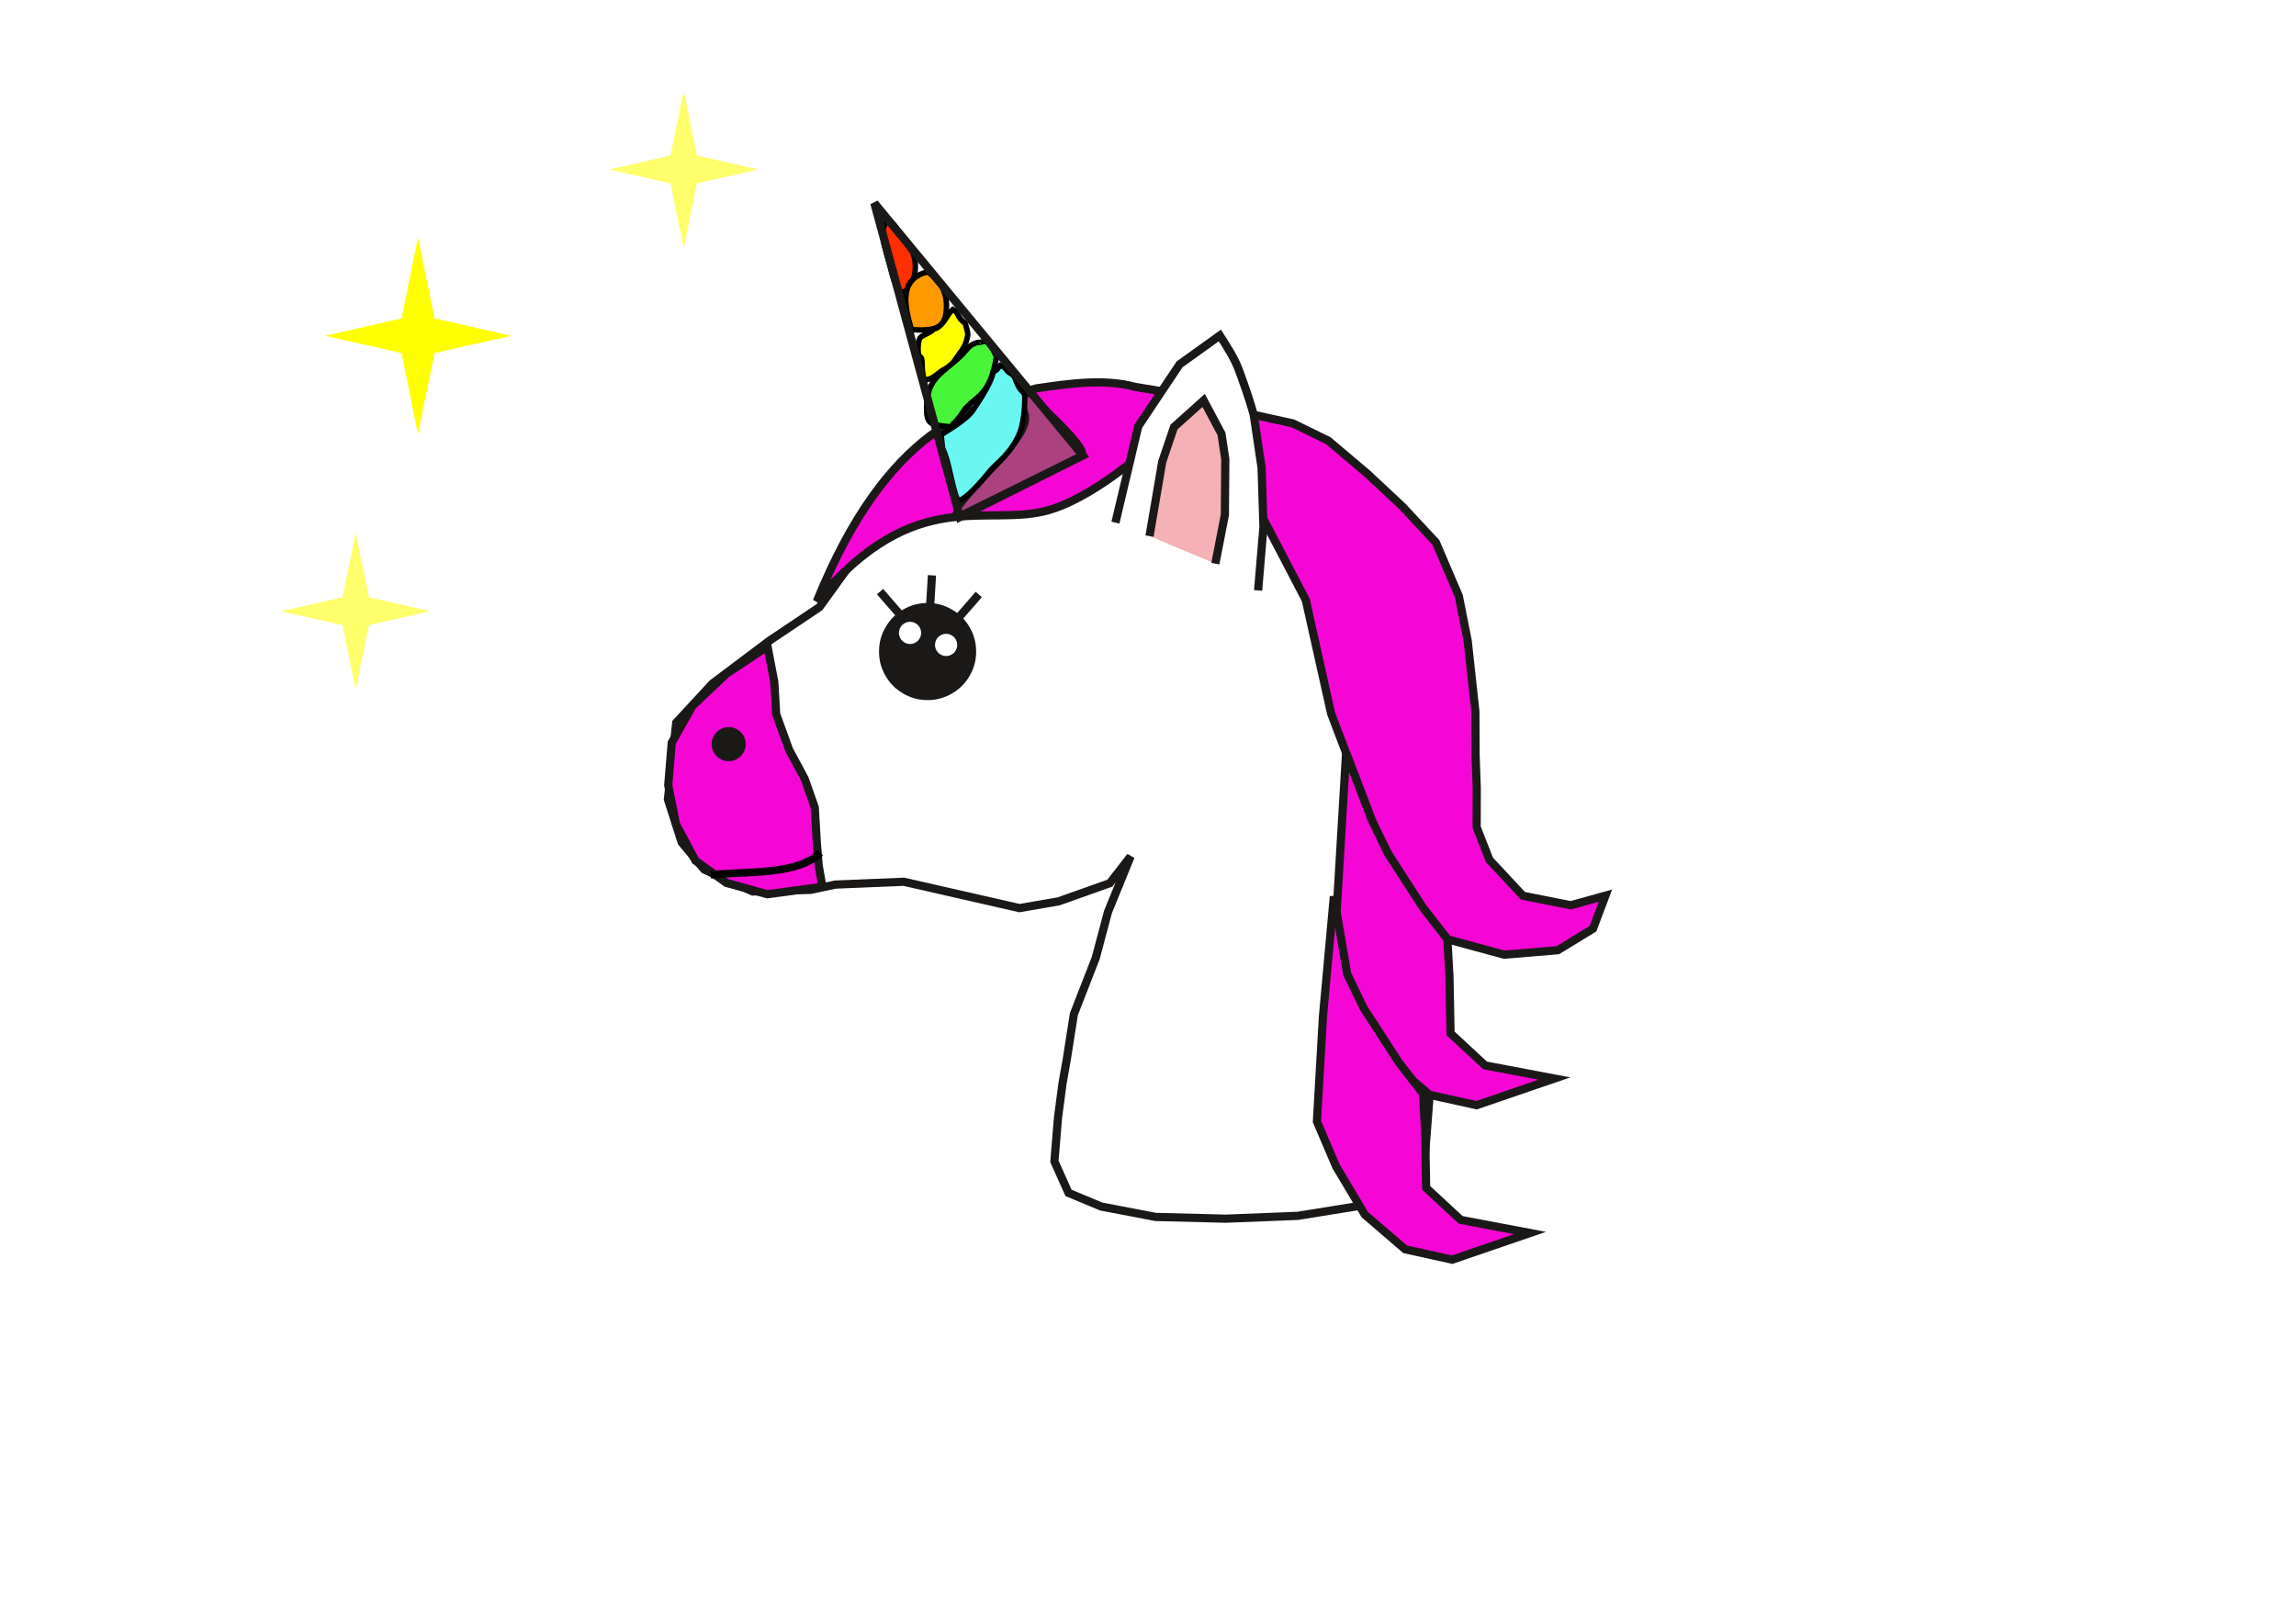
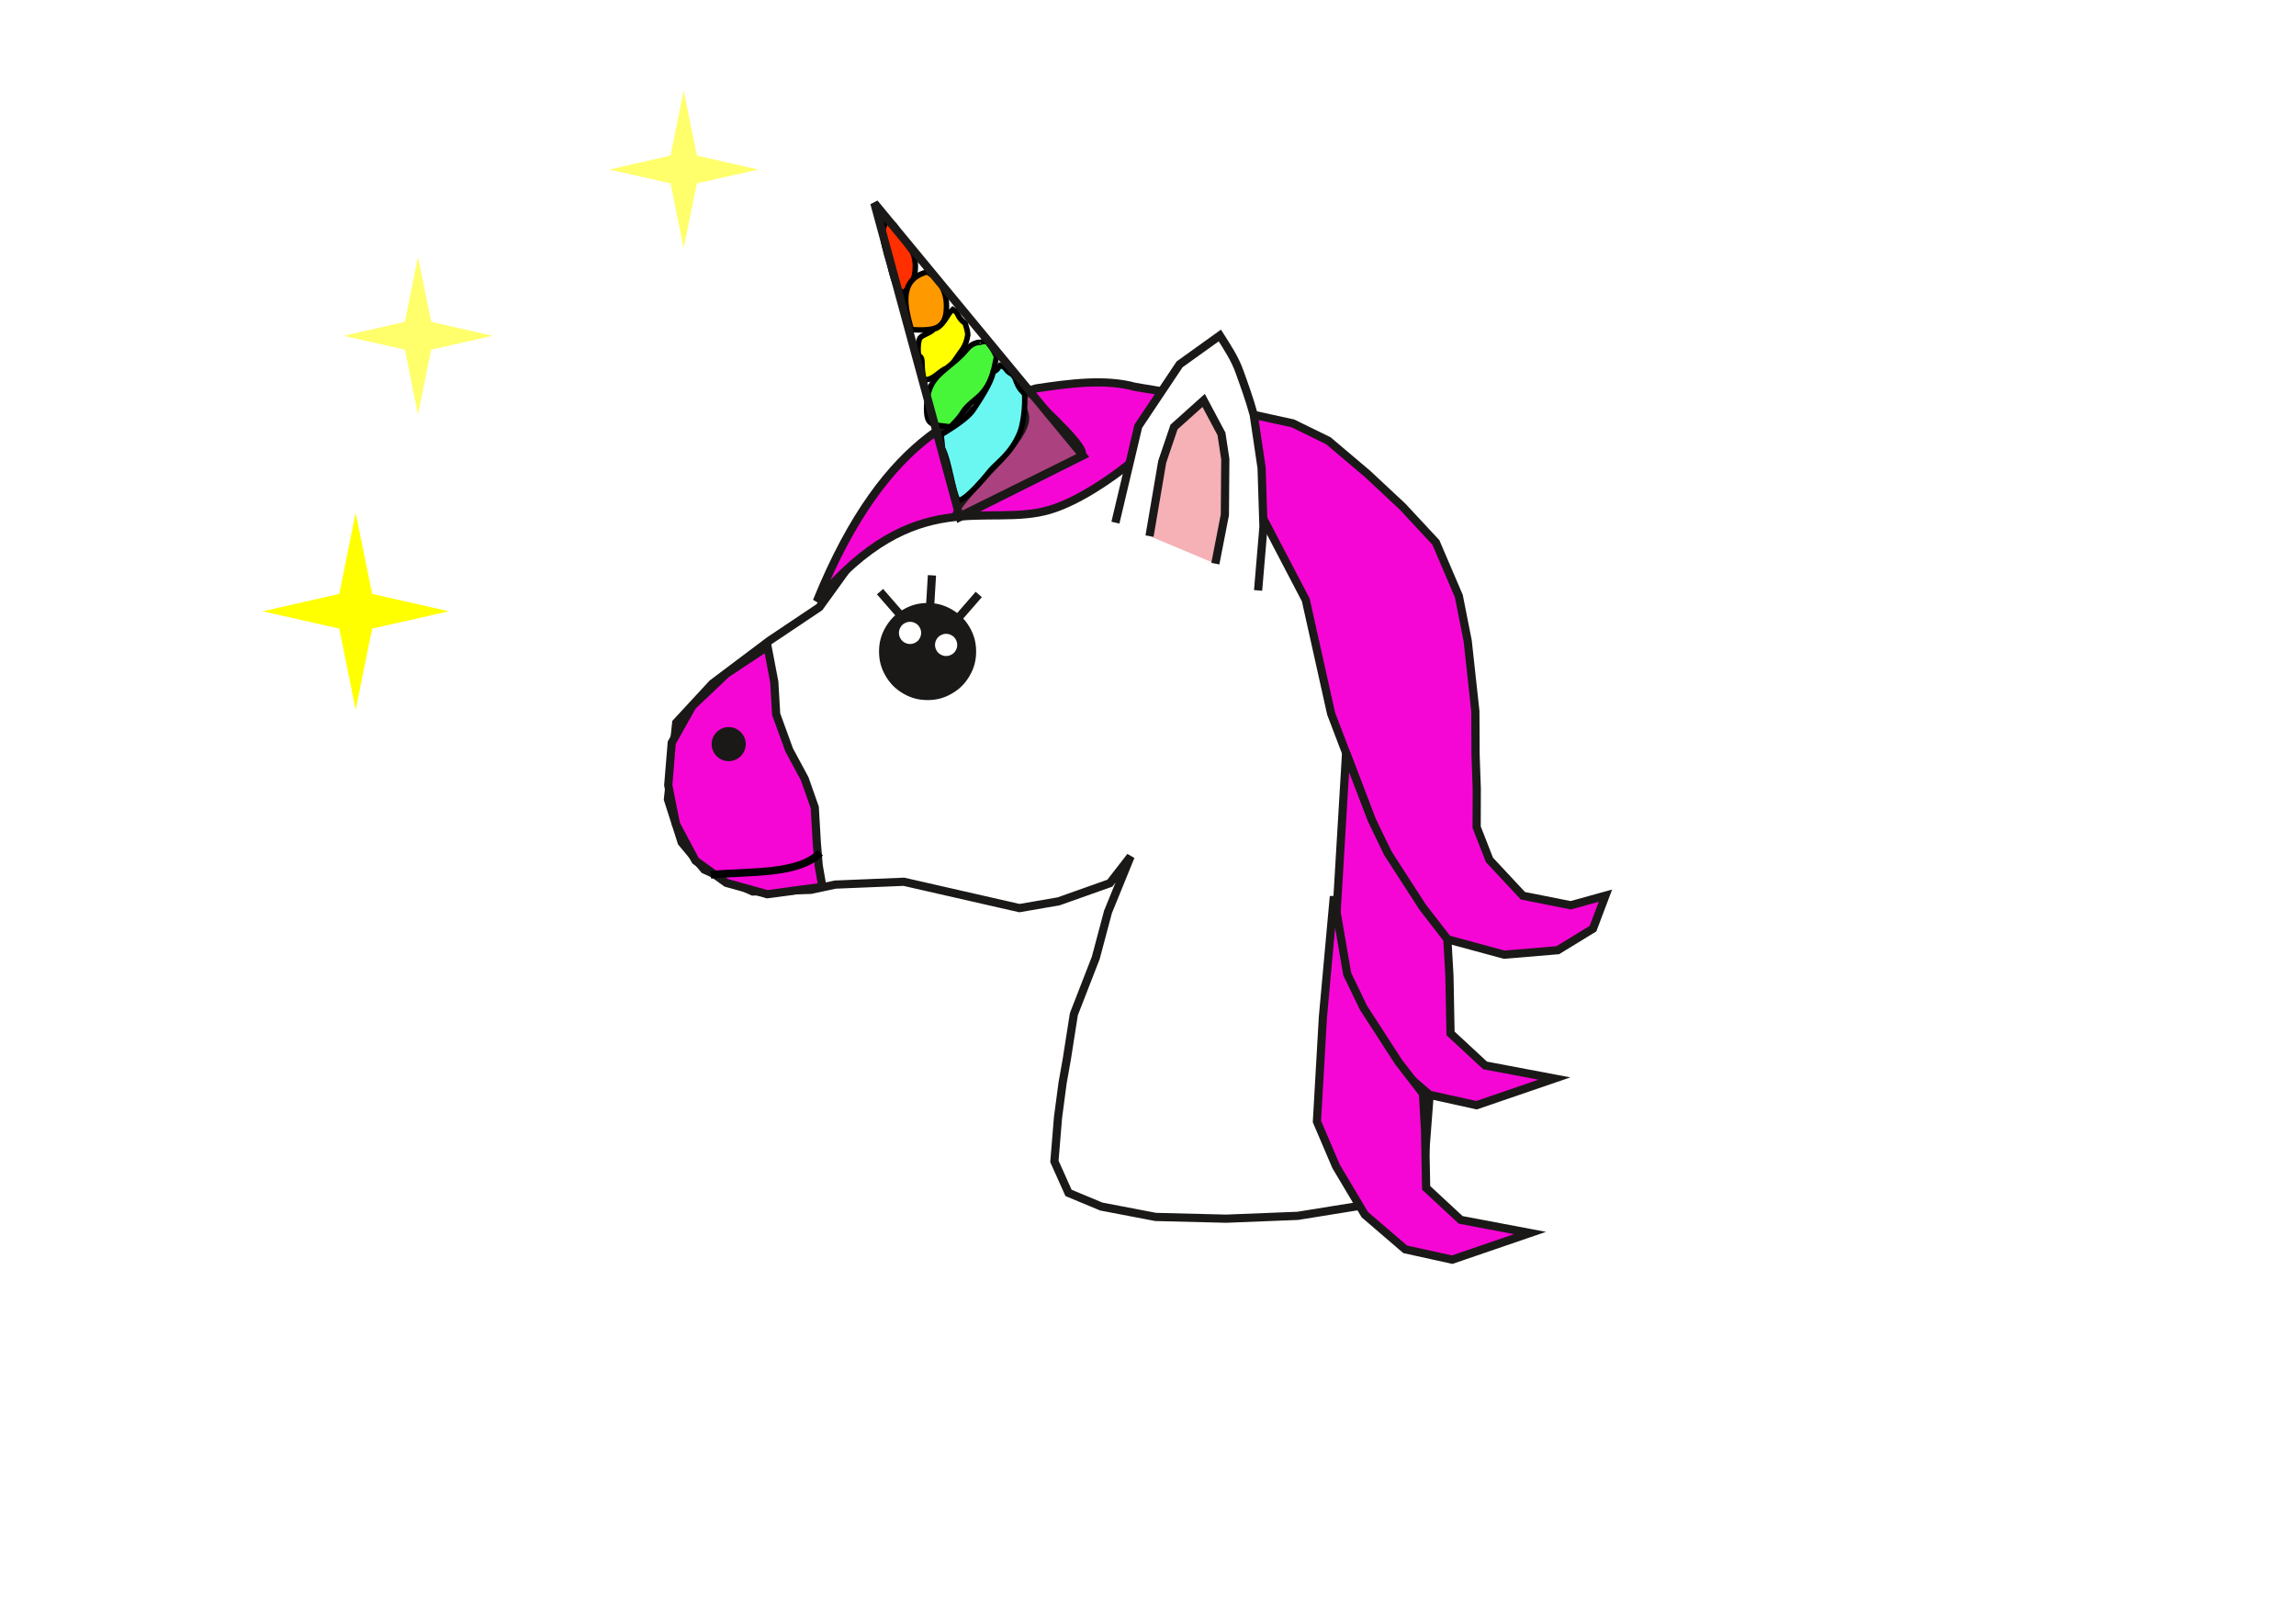
<svg xmlns="http://www.w3.org/2000/svg" version="1.2" width="210mm" height="148mm" viewBox="0 0 21000 14800" preserveAspectRatio="xMidYMid" fill-rule="evenodd" stroke-width="28.222" stroke-linejoin="round" xml:space="preserve">
  <path fill="none" stroke="rgb(27,25,24)" stroke-width="75" stroke-linejoin="miter" d="M 8682,4253 L 7837,5080 7495,5554 7037,5861 6516,6253 6185,6611 6109,7312 6235,7706 6442,7955 6885,8155 7414,8140 7639,8092 8267,8066 9324,8307 9683,8245 10151,8079 10341,7834 10134,8342 10022,8763 9822,9277 9757,9691 9719,9905 9677,10222 9644,10624 9773,10912 10073,11037 10570,11132 11213,11148 11870,11122 12434,11031 13008,10901 13245,7808 13171,6655 12925,5537 12455,4635 11922,4009 11254,3769 10229,3695 9526,3750 8682,4253 Z" />
  <path fill="rgb(246,6,213)" stroke="none" d="M 7471,5501 C 8381,4415 9022,4834 9600,4664 10177,4494 11039,3649 10862,3619 L 10382,3539 C 10111,3464 9786,3506 9477,3553 8899,3722 8118,3906 7471,5501 Z" />
  <path fill="none" stroke="rgb(27,25,24)" stroke-width="75" stroke-linejoin="miter" d="M 7471,5501 C 8381,4415 9022,4834 9600,4664 10177,4494 11039,3649 10862,3619 L 10382,3539 C 10111,3464 9786,3506 9477,3553 8899,3722 8118,3906 7471,5501 Z" />
  <g class="Group" id="horn">
    <path fill="rgb(255,47,0)" stroke="none" d="M 8254,2675 C 8368,2641 8403,2417 8344,2303 L 8256,2182 C 8183,2092 8216,2051 8102,2022 L 8072,2110 C 8067,2175 8107,2323 8127,2385 8158,2483 8173,2625 8254,2675 Z" />
    <path fill="none" stroke="rgb(0,0,0)" stroke-width="50" stroke-linejoin="miter" d="M 8254,2675 C 8368,2641 8403,2417 8344,2303 L 8256,2182 C 8183,2092 8216,2051 8102,2022 L 8072,2110 C 8067,2175 8107,2323 8127,2385 8158,2483 8173,2625 8254,2675 Z" />
    <path fill="rgb(255,153,0)" stroke="none" d="M 8336,3016 C 8538,3024 8656,3021 8657,2802 8658,2724 8637,2663 8610,2613 L 8530,2520 C 8523,2515 8482,2487 8482,2487 8222,2554 8271,2793 8336,3016 Z" />
    <path fill="none" stroke="rgb(0,0,0)" stroke-width="50" stroke-linejoin="miter" d="M 8336,3016 C 8538,3024 8656,3021 8657,2802 8658,2724 8637,2663 8610,2613 L 8530,2520 C 8523,2515 8482,2487 8482,2487 8222,2554 8271,2793 8336,3016 Z" />
    <path fill="rgb(255,255,0)" stroke="none" d="M 8542,3010 C 8500,3053 8437,3061 8414,3093 8394,3124 8393,3232 8405,3256 8455,3274 8415,3344 8453,3473 8544,3481 8596,3377 8679,3363 8718,3324 8740,3283 8776,3234 8816,3180 8836,3151 8852,3064 8851,3024 8837,2994 8828,2958 8745,2897 8778,2865 8715,2830 8658,2879 8646,2954 8568,3001 L 8542,3010 Z" />
    <path fill="none" stroke="rgb(0,0,0)" stroke-width="50" stroke-linejoin="miter" d="M 8542,3010 C 8500,3053 8437,3061 8414,3093 8394,3124 8393,3232 8405,3256 8455,3274 8415,3344 8453,3473 8544,3481 8596,3377 8679,3363 8718,3324 8740,3283 8776,3234 8816,3180 8836,3151 8852,3064 8851,3024 8837,2994 8828,2958 8745,2897 8778,2865 8715,2830 8658,2879 8646,2954 8568,3001 L 8542,3010 Z" />
    <path fill="rgb(72,246,57)" stroke="none" d="M 8692,3905 C 8862,3737 8753,3790 8934,3642 8937,3639 8942,3635 8945,3632 L 8967,3612 C 9040,3538 9079,3443 9100,3333 9117,3247 9120,3275 9091,3215 9078,3190 9078,3195 9059,3166 9056,3161 9042,3147 9041,3138 9041,3129 9035,3127 9032,3123 8936,3127 9019,3123 8957,3133 8937,3136 8970,3124 8922,3139 8864,3158 8845,3198 8804,3240 8626,3417 8477,3446 8475,3731 8474,3898 8523,3882 8692,3905 Z" />
    <path fill="none" stroke="rgb(0,0,0)" stroke-width="50" stroke-linejoin="miter" d="M 8692,3905 C 8862,3737 8753,3790 8934,3642 8937,3639 8942,3635 8945,3632 L 8967,3612 C 9040,3538 9079,3443 9100,3333 9117,3247 9120,3275 9091,3215 9078,3190 9078,3195 9059,3166 9056,3161 9042,3147 9041,3138 9041,3129 9035,3127 9032,3123 8936,3127 9019,3123 8957,3133 8937,3136 8970,3124 8922,3139 8864,3158 8845,3198 8804,3240 8626,3417 8477,3446 8475,3731 8474,3898 8523,3882 8692,3905 Z" />
    <path fill="rgb(171,65,127)" stroke="none" d="M 9371,3608 C 9297,3811 9564,3745 9152,4213 9124,4244 8563,4817 8788,4705 L 9897,4158 C 9976,4118 9576,3750 9444,3625 9424,3606 9374,3601 9371,3608 Z" />
    <path fill="none" stroke="rgb(27,25,24)" stroke-width="50" stroke-linejoin="miter" d="M 9371,3608 C 9297,3811 9564,3745 9152,4213 9124,4244 8563,4817 8788,4705 L 9897,4158 C 9976,4118 9576,3750 9444,3625 9424,3606 9374,3601 9371,3608 Z" />
    <path fill="rgb(106,247,242)" stroke="none" d="M 9083,3405 C 9069,3500 8954,3669 8904,3746 8839,3847 8631,3958 8608,3979 L 8621,4103 C 8680,4209 8716,4508 8763,4579 8838,4573 9006,4368 9060,4302 9113,4237 9246,4153 9325,3964 9360,3881 9378,3718 9372,3609 9344,3565 9338,3580 9309,3522 9282,3468 9293,3460 9256,3423 9184,3386 9220,3367 9147,3342 9113,3383 9137,3371 9083,3405 Z" />
    <path fill="none" stroke="rgb(0,0,0)" stroke-width="50" stroke-linejoin="miter" d="M 9083,3405 C 9069,3500 8954,3669 8904,3746 8839,3847 8631,3958 8608,3979 L 8621,4103 C 8680,4209 8716,4508 8763,4579 8838,4573 9006,4368 9060,4302 9113,4237 9246,4153 9325,3964 9360,3881 9378,3718 9372,3609 9344,3565 9338,3580 9309,3522 9282,3468 9293,3460 9256,3423 9184,3386 9220,3367 9147,3342 9113,3383 9137,3371 9083,3405 Z" />
    <path fill="none" stroke="rgb(27,25,24)" stroke-width="75" stroke-linejoin="miter" d="M 7997,1858 L 8779,4730 9904,4167 7997,1858 Z" />
  </g>
  <path fill="rgb(246,6,213)" stroke="none" d="M 11429,4504 L 11465,3794 11825,3873 12150,4032 12509,4336 12827,4633 13133,4962 13343,5453 13424,5862 13494,6505 13496,6905 13507,7213 13506,7567 13623,7866 13929,8194 14367,8281 14684,8193 14570,8495 14248,8692 13758,8733 13238,8592 13012,8302 12837,8055 12693,7805 12583,7599 12175,6528 11943,5488 11429,4504 Z" />
  <path fill="none" stroke="rgb(27,25,24)" stroke-width="75" stroke-linejoin="miter" d="M 11429,4504 L 11465,3794 11825,3873 12150,4032 12509,4336 12827,4633 13133,4962 13343,5453 13424,5862 13494,6505 13496,6905 13507,7213 13506,7567 13623,7866 13929,8194 14367,8281 14684,8193 14570,8495 14248,8692 13758,8733 13238,8592 13012,8302 12837,8055 12693,7805 12583,7599 12175,6528 11943,5488 11429,4504 Z" />
  <g class="Group" id="ear">
    <path fill="rgb(255,255,255)" stroke="none" d="M 11507,5401 L 10202,4781 10411,3899 10789,3333 C 10913,3245 11035,3157 11157,3069 11222,3172 11295,3279 11339,3406 11380,3520 11429,3654 11467,3794 L 11539,4280 11556,4820 11507,5401 Z" />
    <path fill="none" stroke="rgb(27,25,24)" stroke-width="75" stroke-linejoin="miter" d="M 10202,4781 L 10411,3899 10789,3333 C 10913,3245 11035,3157 11157,3069 11222,3172 11295,3279 11339,3406 11380,3520 11429,3654 11467,3794 L 11539,4280 11556,4820 11507,5401" />
    <path fill="rgb(245,177,181)" stroke="none" d="M 11116,5156 L 10514,4904 10630,4224 10738,3906 11009,3663 11172,3969 11207,4200 11203,4710 11116,5156 Z" />
    <path fill="none" stroke="rgb(27,25,24)" stroke-width="75" stroke-linejoin="miter" d="M 10514,4904 L 10630,4224 10738,3906 11009,3663 11172,3969 11207,4200 11203,4710 11116,5156" />
  </g>
  <path fill="rgb(246,6,213)" stroke="none" d="M 7020,5914 L 6644,6163 6333,6458 6144,6794 6112,7183 6183,7539 6361,7873 6643,8076 7018,8180 7522,8112 7488,7918 7471,7712 7452,7386 7360,7124 7218,6860 7099,6533 7082,6239 7020,5914 Z" />
  <path fill="none" stroke="rgb(27,25,24)" stroke-width="75" stroke-linejoin="miter" d="M 7020,5914 L 6644,6163 6333,6458 6144,6794 6112,7183 6183,7539 6361,7873 6643,8076 7018,8180 7522,8112 7488,7918 7471,7712 7452,7386 7360,7124 7218,6860 7099,6533 7082,6239 7020,5914 Z" />
  <path fill="rgb(27,25,24)" stroke="none" d="M 6664,6661 L 6665,6661 C 6692,6661 6715,6667 6738,6681 6761,6694 6778,6711 6791,6734 6805,6757 6811,6780 6811,6807 6811,6834 6805,6857 6791,6880 6778,6903 6761,6920 6738,6933 6715,6947 6692,6953 6665,6953 6638,6953 6615,6947 6592,6933 6569,6920 6552,6903 6539,6880 6525,6857 6519,6834 6519,6807 6519,6780 6525,6757 6539,6734 6552,6711 6569,6694 6592,6681 6615,6667 6637,6661 6664,6661 Z" />
  <path fill="none" stroke="rgb(27,25,24)" stroke-width="20" stroke-linejoin="miter" d="M 6664,6661 L 6665,6661 C 6692,6661 6715,6667 6738,6681 6761,6694 6778,6711 6791,6734 6805,6757 6811,6780 6811,6807 6811,6834 6805,6857 6791,6880 6778,6903 6761,6920 6738,6933 6715,6947 6692,6953 6665,6953 6638,6953 6615,6947 6592,6933 6569,6920 6552,6903 6539,6880 6525,6857 6519,6834 6519,6807 6519,6780 6525,6757 6539,6734 6552,6711 6569,6694 6592,6681 6615,6667 6637,6661 6664,6661 Z" />
  <path fill="rgb(246,6,213)" stroke="none" d="M 12312,6887 L 12223,8376 12268,8846 12443,9256 12706,9698 13075,10015 13505,10110 14217,9866 13583,9746 13267,9453 13257,8928 13238,8591 13014,8301 12693,7804 12545,7497 12312,6887 Z" />
  <path fill="none" stroke="rgb(27,25,24)" stroke-width="75" stroke-linejoin="miter" d="M 12312,6887 L 12223,8376 12268,8846 12443,9256 12706,9698 13075,10015 13505,10110 14217,9866 13583,9746 13267,9453 13257,8928 13238,8591 13014,8301 12693,7804 12545,7497 12312,6887 Z" />
  <path fill="rgb(246,6,213)" stroke="none" d="M 12200,8200 L 12100,9300 12045,10259 12220,10669 12483,11111 12852,11428 13282,11523 13994,11279 13360,11159 13044,10866 13034,10341 13015,10004 12791,9714 12470,9217 12322,8910 12200,8200 Z" />
  <path fill="none" stroke="rgb(27,25,24)" stroke-width="75" stroke-linejoin="miter" d="M 12200,8200 L 12100,9300 12045,10259 12220,10669 12483,11111 12852,11428 13282,11523 13994,11279 13360,11159 13044,10866 13034,10341 13015,10004 12791,9714 12470,9217 12322,8910 12200,8200 Z" />
  <g class="Group" id="eye_open">
    <path fill="rgb(27,25,24)" stroke="none" d="M 8484,5526 C 8564,5526 8632,5544 8701,5584 8770,5624 8820,5674 8860,5743 8900,5812 8918,5880 8918,5960 8918,6040 8900,6108 8860,6177 8820,6246 8770,6296 8701,6336 8632,6376 8564,6394 8484,6394 8404,6394 8336,6376 8267,6336 8198,6296 8148,6246 8108,6177 8068,6108 8050,6040 8050,5960 8050,5880 8068,5812 8108,5743 8148,5674 8198,5624 8267,5584 8336,5544 8404,5526 8484,5526 Z" />
    <path fill="none" stroke="rgb(27,25,24)" stroke-width="20" stroke-linejoin="miter" d="M 8484,5526 C 8564,5526 8632,5544 8701,5584 8770,5624 8820,5674 8860,5743 8900,5812 8918,5880 8918,5960 8918,6040 8900,6108 8860,6177 8820,6246 8770,6296 8701,6336 8632,6376 8564,6394 8484,6394 8404,6394 8336,6376 8267,6336 8198,6296 8148,6246 8108,6177 8068,6108 8050,6040 8050,5960 8050,5880 8068,5812 8108,5743 8148,5674 8198,5624 8267,5584 8336,5544 8404,5526 8484,5526 Z" />
    <path fill="rgb(255,255,255)" stroke="none" d="M 8654,5788 L 8653,5788 C 8674,5788 8691,5793 8709,5803 8727,5813 8740,5826 8750,5844 8760,5862 8765,5879 8765,5899 L 8765,5900 C 8765,5920 8760,5937 8750,5955 8740,5973 8727,5986 8709,5996 8691,6006 8674,6011 8654,6011 8633,6011 8616,6006 8598,5996 8580,5986 8567,5973 8557,5955 8547,5937 8542,5920 8542,5900 8542,5879 8547,5862 8557,5844 8567,5826 8580,5813 8598,5803 8616,5793 8633,5788 8653,5788 L 8654,5788 Z" />
    <path fill="none" stroke="rgb(27,25,24)" stroke-width="20" stroke-linejoin="miter" d="M 8654,5788 L 8653,5788 C 8674,5788 8691,5793 8709,5803 8727,5813 8740,5826 8750,5844 8760,5862 8765,5879 8765,5899 L 8765,5900 C 8765,5920 8760,5937 8750,5955 8740,5973 8727,5986 8709,5996 8691,6006 8674,6011 8654,6011 8633,6011 8616,6006 8598,5996 8580,5986 8567,5973 8557,5955 8547,5937 8542,5920 8542,5900 8542,5879 8547,5862 8557,5844 8567,5826 8580,5813 8598,5803 8616,5793 8633,5788 8653,5788 L 8654,5788 Z" />
    <path fill="rgb(255,255,255)" stroke="none" d="M 8324,5678 L 8323,5678 C 8344,5678 8361,5683 8379,5693 8397,5703 8410,5716 8420,5734 8430,5752 8435,5769 8435,5789 L 8435,5790 C 8435,5810 8430,5827 8420,5845 8410,5863 8397,5876 8379,5886 8361,5896 8344,5901 8324,5901 8303,5901 8286,5896 8268,5886 8250,5876 8237,5863 8227,5845 8217,5827 8212,5810 8212,5790 8212,5769 8217,5752 8227,5734 8237,5716 8250,5703 8268,5693 8286,5683 8303,5678 8323,5678 L 8324,5678 Z" />
    <path fill="none" stroke="rgb(27,25,24)" stroke-width="20" stroke-linejoin="miter" d="M 8324,5678 L 8323,5678 C 8344,5678 8361,5683 8379,5693 8397,5703 8410,5716 8420,5734 8430,5752 8435,5769 8435,5789 L 8435,5790 C 8435,5810 8430,5827 8420,5845 8410,5863 8397,5876 8379,5886 8361,5896 8344,5901 8324,5901 8303,5901 8286,5896 8268,5886 8250,5876 8237,5863 8227,5845 8217,5827 8212,5810 8212,5790 8212,5769 8217,5752 8227,5734 8237,5716 8250,5703 8268,5693 8286,5683 8303,5678 8323,5678 L 8324,5678 Z" />
    <path fill="none" stroke="rgb(27,25,24)" stroke-width="75" stroke-linejoin="miter" d="M 8778,5638 L 8952,5438" />
    <path fill="none" stroke="rgb(27,25,24)" stroke-width="75" stroke-linejoin="miter" d="M 8508,5528 L 8524,5263" />
    <path fill="none" stroke="rgb(27,25,24)" stroke-width="75" stroke-linejoin="miter" d="M 8223,5612 L 8049,5412" />
  </g>
  <g class="Group" id="eye_close" style="display:none">
    <path fill="rgb(27,25,24)" stroke="none" d="M 8056,5970 C 8056,6050 8074,6118 8114,6187 8154,6256 8204,6306 8273,6346 8342,6386 8410,6404 8490,6404 8570,6404 8638,6386 8707,6346 8776,6306 8826,6256 8866,6187 8906,6118 8924,6050 8924,5970 L 8490,5970 8056,5970 Z" />
    <path fill="none" stroke="rgb(27,25,24)" stroke-width="20" stroke-linejoin="miter" d="M 8056,5970 C 8056,6050 8074,6118 8114,6187 8154,6256 8204,6306 8273,6346 8342,6386 8410,6404 8490,6404 8570,6404 8638,6386 8707,6346 8776,6306 8826,6256 8866,6187 8906,6118 8924,6050 8924,5970 L 8490,5970 8056,5970 Z" />
    <path fill="none" stroke="rgb(27,25,24)" stroke-width="75" stroke-linejoin="miter" d="M 8784,6292 L 8958,6492" />
    <path fill="none" stroke="rgb(27,25,24)" stroke-width="75" stroke-linejoin="miter" d="M 8515,6401 L 8531,6666" />
    <path fill="none" stroke="rgb(27,25,24)" stroke-width="75" stroke-linejoin="miter" d="M 8229,6318 L 8055,6518" />
  </g>
  <g id="stars">
    <g id="star1">
-       <path fill="rgb(255,255,107)" stroke="none" d="M 2573,5592 L 3133,5464 3253,4870 3374,5464 3935,5592 3374,5718 3253,6313 3133,5718 2573,5592 Z" />
+       <path id="star1off" style="display:none" fill="rgb(255,255,107)" stroke="none" d="M 2573,5592 L 3133,5464 3253,4870 3374,5464 3935,5592 3374,5718 3253,6313 3133,5718 2573,5592 Z" />
+       <path id="star1on" fill="rgb(255,255,0)" stroke="none" d="M 2403,5592 L 3103,5433 3253,4691 3404,5433 4105,5592 3404,5750 3253,6492 3103,5750 2403,5592 Z" />
    </g>
    <g id="star2">
-       <path fill="rgb(255,255,0)" stroke="none" d="M 2973,3072 L 3673,2913 3823,2171 3974,2913 4675,3072 3974,3230 3823,3972 3673,3230 2973,3072 Z" />
+       <path id="star2off" fill="rgb(255,255,107)" stroke="none" d="M 3143,3072 L 3703,2944 3823,2350 3944,2944 4505,3072 3944,3198 3823,3793 3703,3198 3143,3072 Z" />
+       <path id="star2on" style="display:none" fill="rgb(255,255,0)" stroke="none" d="M 2973,3072 L 3673,2913 3823,2171 3974,2913 4675,3072 3974,3230 3823,3972 3673,3230 2973,3072 Z" />
    </g>
    <g id="star3">
-       <path fill="rgb(255,255,107)" stroke="none" d="M 5573,1551 L 6133,1423 6253,829 6374,1423 6935,1551 6374,1677 6253,2272 6133,1677 5573,1551 Z" />
+       <path id="star3off" fill="rgb(255,255,107)" stroke="none" d="M 5573,1551 L 6133,1423 6253,829 6374,1423 6935,1551 6374,1677 6253,2272 6133,1677 5573,1551 Z" />
+       <path id="star3on" style="display:none" fill="rgb(255,255,0)" stroke="none" d="M 5403,1551 L 6103,1392 6253,650 6404,1392 7105,1551 6404,1709 6253,2451 6103,1709 5403,1551 Z" />
    </g>
  </g>
  <g id="mouth">
    <path fill="none" stroke="rgb(0,0,0)" stroke-width="70" stroke-linejoin="round" d="M 6501,8002 C 6868,7969 7302,8002 7502,7801" />
  </g>
</svg>
